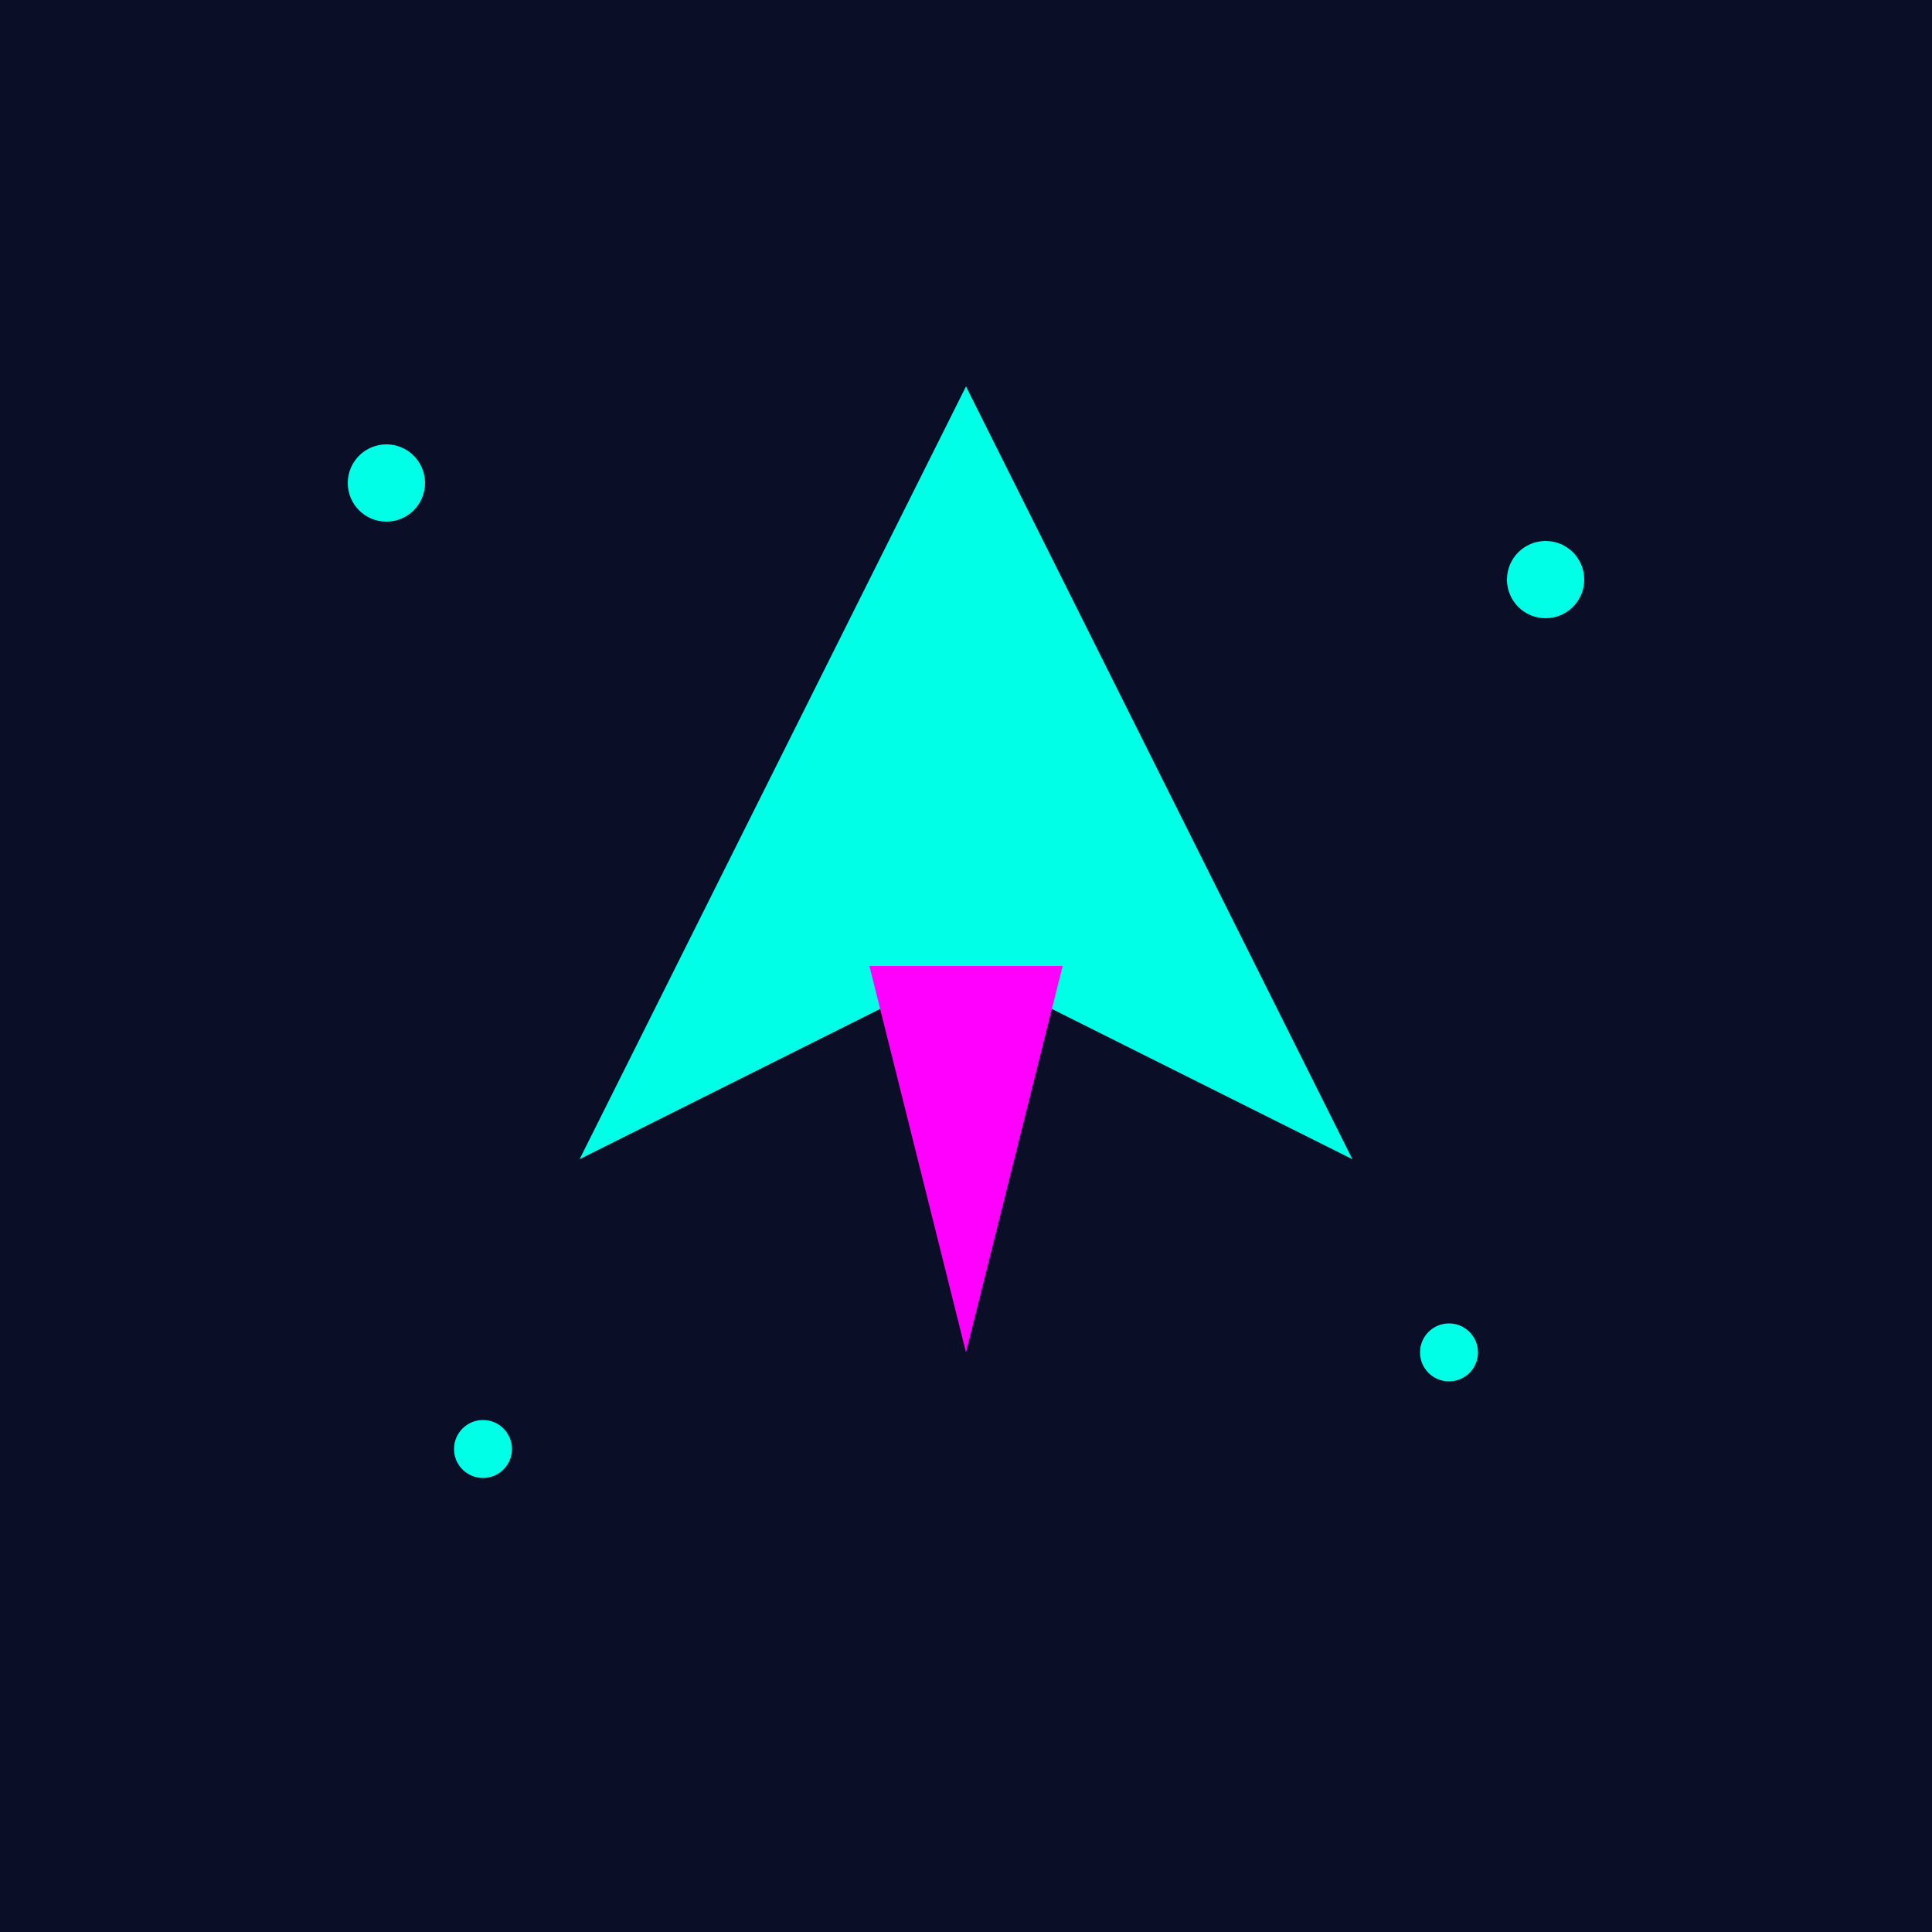
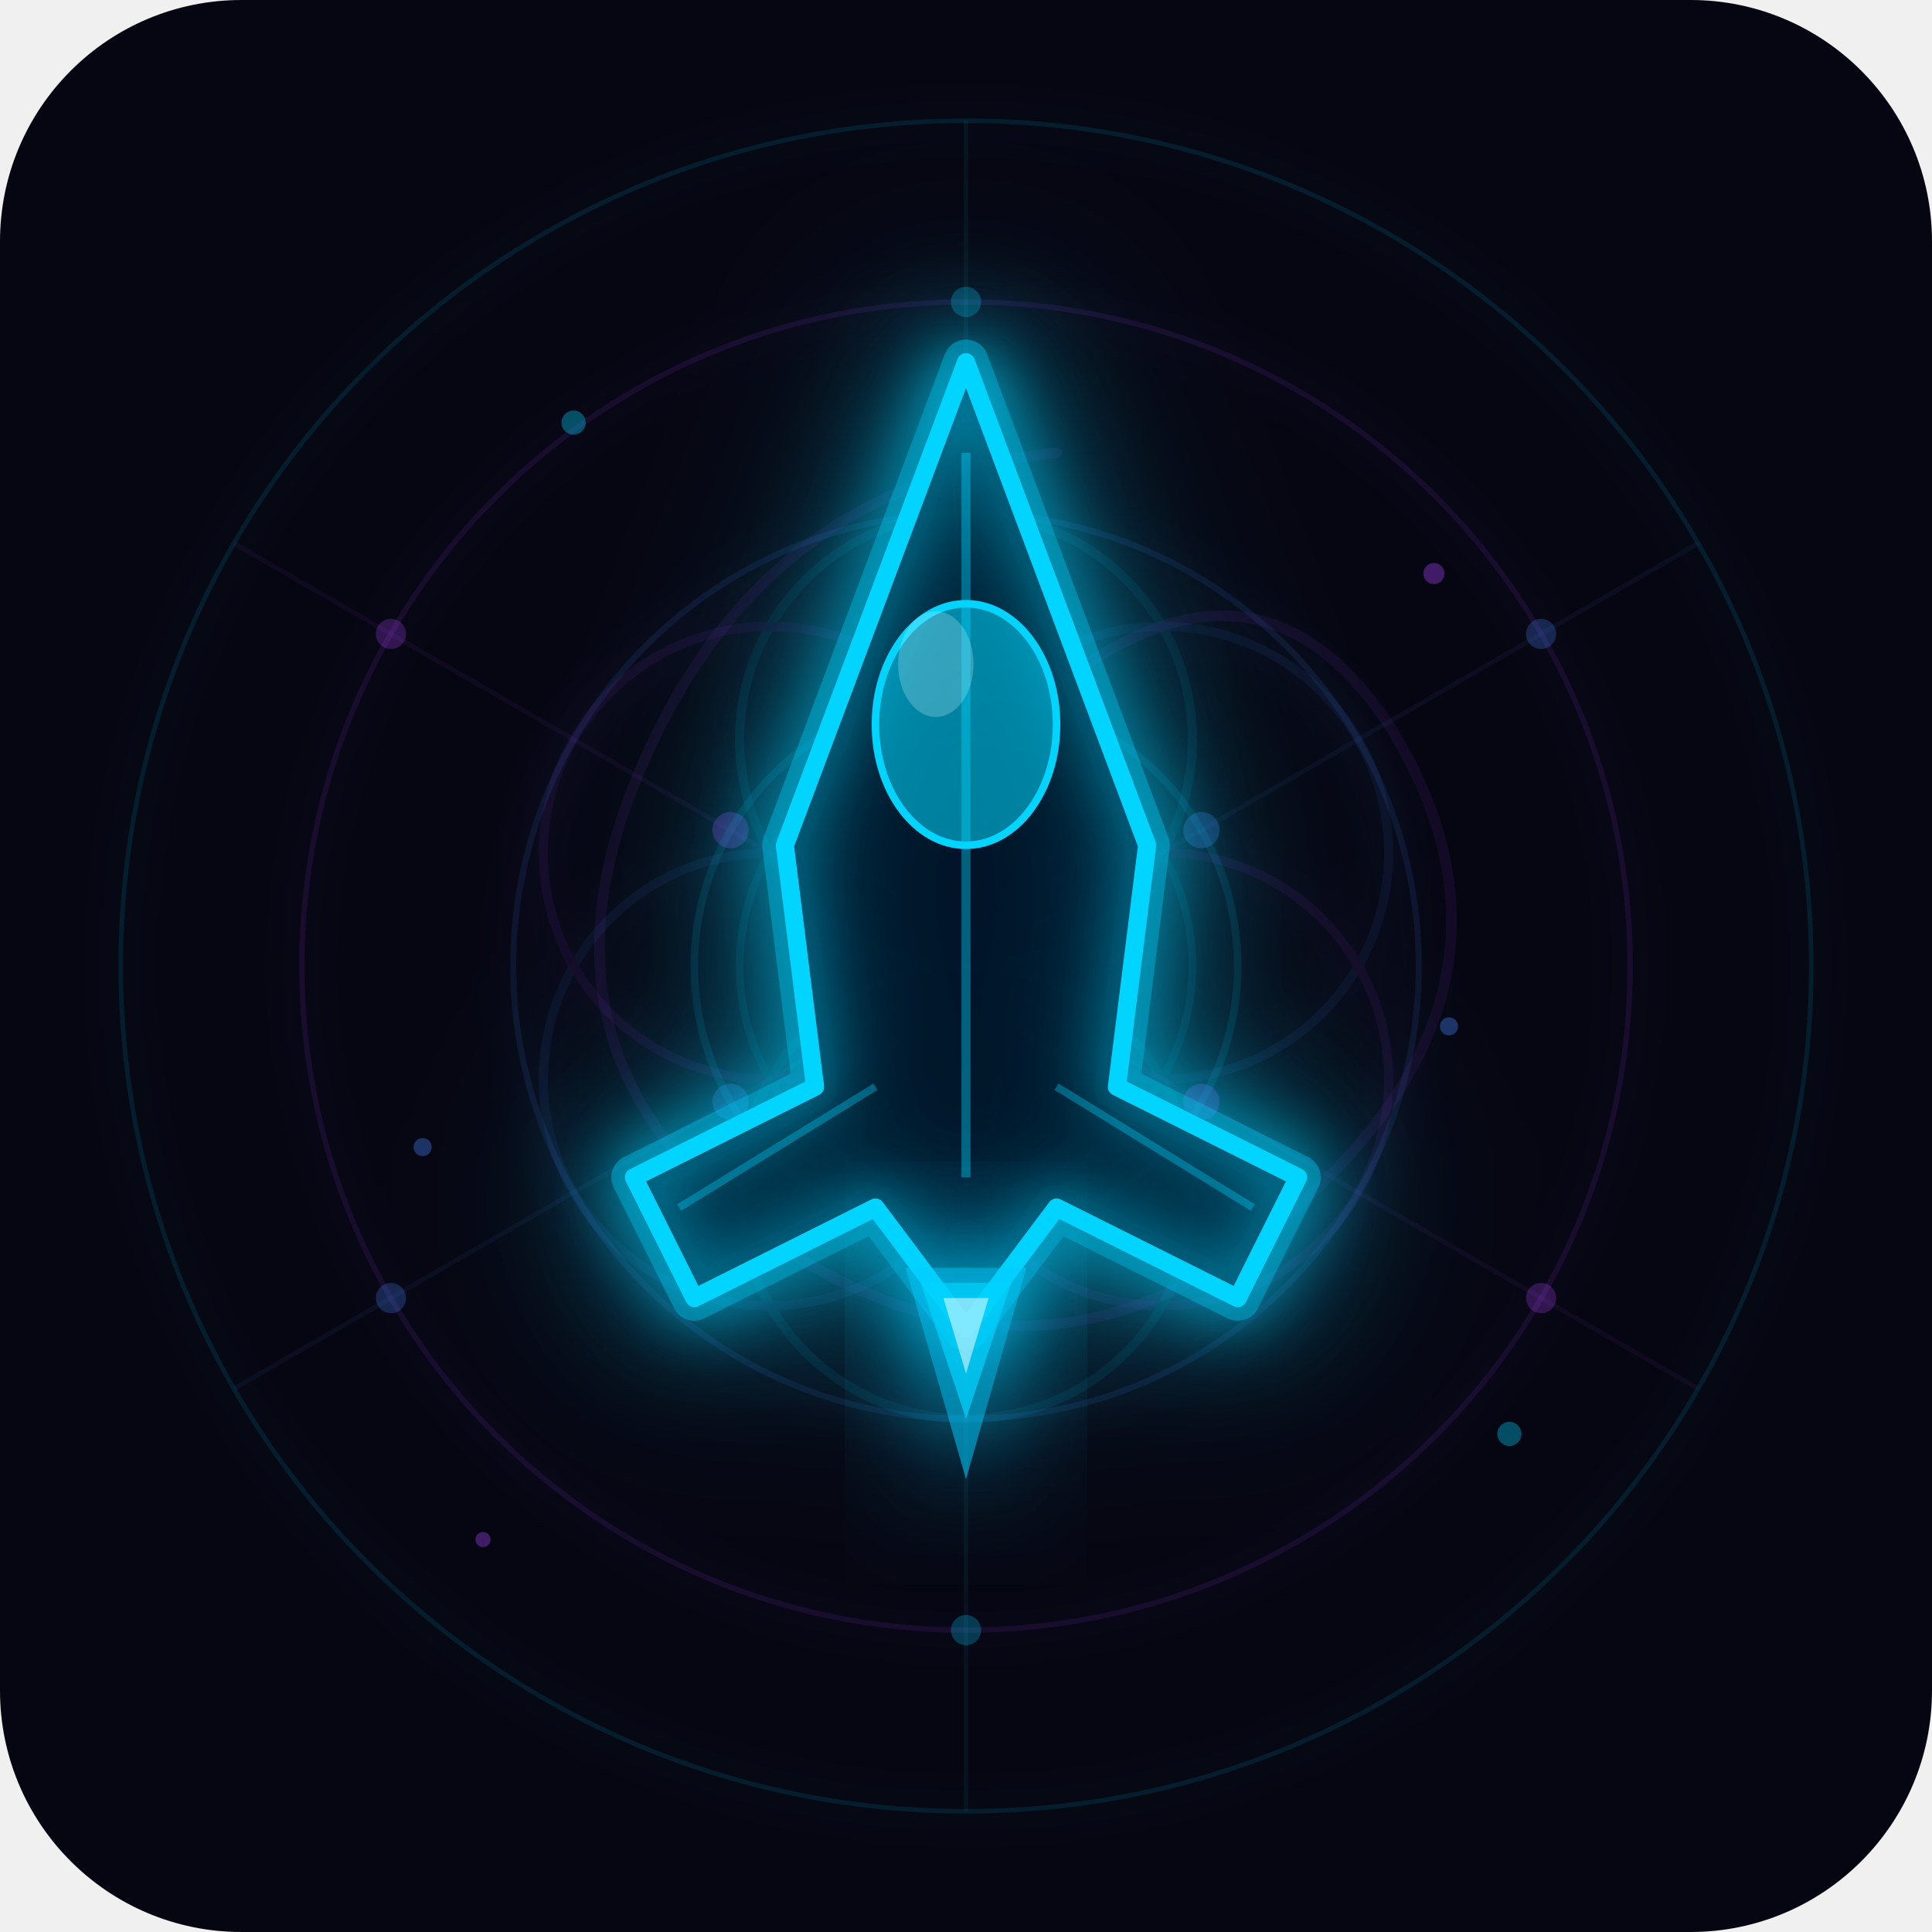
- <svg xmlns="http://www.w3.org/2000/svg" viewBox="0 0 100 100">
+ <svg xmlns="http://www.w3.org/2000/svg" viewBox="0 0 128 128">
  <defs>
-     <style>
-       .bg { fill: #0a0e27; }
-       .ship { fill: #00ffe7; }
-       .accent { fill: #ff00ff; }
-     </style>
+     <filter id="bloom" x="-50%" y="-50%" width="200%" height="200%">
+       <feGaussianBlur stdDeviation="3" result="b1" />
+       <feGaussianBlur stdDeviation="6" result="b2" />
+       <feMerge>
+         <feMergeNode in="b2" />
+         <feMergeNode in="b1" />
+         <feMergeNode in="SourceGraphic" />
+       </feMerge>
+     </filter>
+     <filter id="softglow" x="-40%" y="-40%" width="180%" height="180%">
+       <feGaussianBlur stdDeviation="1.5" result="b" />
+       <feMerge>
+         <feMergeNode in="b" />
+         <feMergeNode in="SourceGraphic" />
+       </feMerge>
+     </filter>
+     <filter id="shipglow" x="-60%" y="-60%" width="220%" height="220%">
+       <feGaussianBlur stdDeviation="2" result="b1" />
+       <feGaussianBlur stdDeviation="4" result="b2" />
+       <feMerge>
+         <feMergeNode in="b2" />
+         <feMergeNode in="b1" />
+         <feMergeNode in="SourceGraphic" />
+       </feMerge>
+     </filter>
  </defs>
-   <rect class="bg" width="100" height="100" />
-   <polygon class="ship" points="50,20 70,60 50,50 30,60" />
-   <polygon class="accent" points="45,50 55,50 50,70" />
-   <circle class="ship" cx="20" cy="25" r="2" />
-   <circle class="ship" cx="80" cy="30" r="2" />
-   <circle class="ship" cx="25" cy="75" r="1.5" />
-   <circle class="ship" cx="75" cy="70" r="1.5" />
+   <rect width="128" height="128" fill="#060612" rx="16" />
+   <g opacity="0.12" filter="url(#softglow)">
+     <circle cx="64" cy="64" r="18" fill="none" stroke="#00d4ff" stroke-width="0.5" />
+     <circle cx="64" cy="64" r="30" fill="none" stroke="#4488ff" stroke-width="0.4" />
+     <circle cx="64" cy="64" r="44" fill="none" stroke="#aa44ff" stroke-width="0.35" />
+     <circle cx="64" cy="64" r="56" fill="none" stroke="#00d4ff" stroke-width="0.3" />
+   </g>
+   <g opacity="0.09" filter="url(#softglow)">
+     <circle cx="64" cy="49" r="15" fill="none" stroke="#00d4ff" stroke-width="0.6" />
+     <circle cx="77" cy="56.5" r="15" fill="none" stroke="#4488ff" stroke-width="0.6" />
+     <circle cx="77" cy="71.5" r="15" fill="none" stroke="#aa44ff" stroke-width="0.6" />
+     <circle cx="64" cy="79" r="15" fill="none" stroke="#00d4ff" stroke-width="0.6" />
+     <circle cx="51" cy="71.5" r="15" fill="none" stroke="#4488ff" stroke-width="0.6" />
+     <circle cx="51" cy="56.5" r="15" fill="none" stroke="#aa44ff" stroke-width="0.6" />
+     <circle cx="64" cy="64" r="15" fill="none" stroke="#00d4ff" stroke-width="0.5" />
+   </g>
+   <g opacity="0.08">
+     <path d="M64,64 Q64,50 72,44 Q84,36 92,48 Q102,64 88,78 Q72,94 54,84 Q34,72 42,52 Q50,32 70,30" fill="none" stroke="#aa44ff" stroke-width="0.7" stroke-linecap="round" />
+   </g>
+   <g opacity="0.06">
+     <line x1="64" y1="64" x2="64" y2="8" stroke="#00d4ff" stroke-width="0.3" />
+     <line x1="64" y1="64" x2="112.5" y2="36" stroke="#4488ff" stroke-width="0.3" />
+     <line x1="64" y1="64" x2="112.5" y2="92" stroke="#aa44ff" stroke-width="0.3" />
+     <line x1="64" y1="64" x2="64" y2="120" stroke="#00d4ff" stroke-width="0.3" />
+     <line x1="64" y1="64" x2="15.5" y2="92" stroke="#4488ff" stroke-width="0.3" />
+     <line x1="64" y1="64" x2="15.5" y2="36" stroke="#aa44ff" stroke-width="0.3" />
+   </g>
+   <g opacity="0.25">
+     <circle cx="64" cy="46" r="1.2" fill="#00d4ff" />
+     <circle cx="79.6" cy="55" r="1.2" fill="#4488ff" />
+     <circle cx="79.6" cy="73" r="1.2" fill="#aa44ff" />
+     <circle cx="64" cy="82" r="1.2" fill="#00d4ff" />
+     <circle cx="48.4" cy="73" r="1.2" fill="#4488ff" />
+     <circle cx="48.4" cy="55" r="1.2" fill="#aa44ff" />
+     <circle cx="64" cy="20" r="1" fill="#00d4ff" />
+     <circle cx="102.1" cy="42" r="1" fill="#4488ff" />
+     <circle cx="102.1" cy="86" r="1" fill="#aa44ff" />
+     <circle cx="64" cy="108" r="1" fill="#00d4ff" />
+     <circle cx="25.9" cy="86" r="1" fill="#4488ff" />
+     <circle cx="25.9" cy="42" r="1" fill="#aa44ff" />
+   </g>
+   <g filter="url(#bloom)" opacity="0.5">
+     <polygon points="64,24 76,56 74,72 86,78 82,86 70,80 64,88 58,80 46,86 42,78 54,72 52,56" fill="none" stroke="#00d4ff" stroke-width="3" stroke-linejoin="round" />
+   </g>
+   <polygon points="64,24 76,56 74,72 86,78 82,86 70,80 64,88 58,80 46,86 42,78 54,72 52,56" fill="#001428" fill-opacity="0.92" />
+   <g filter="url(#shipglow)">
+     <polygon points="64,24 76,56 74,72 86,78 82,86 70,80 64,88 58,80 46,86 42,78 54,72 52,56" fill="none" stroke="#00d4ff" stroke-width="1.2" stroke-linejoin="round" />
+   </g>
+   <line x1="64" y1="30" x2="64" y2="78" stroke="#00d4ff" stroke-width="0.6" opacity="0.4" />
+   <line x1="70" y1="72" x2="83" y2="80" stroke="#00d4ff" stroke-width="0.5" opacity="0.35" />
+   <line x1="58" y1="72" x2="45" y2="80" stroke="#00d4ff" stroke-width="0.5" opacity="0.35" />
+   <ellipse cx="64" cy="48" rx="6" ry="8" fill="#00d7ff" fill-opacity="0.55" stroke="#00d4ff" stroke-width="0.5" />
+   <ellipse cx="62" cy="44" rx="2.5" ry="3.5" fill="#d2f8ff" fill-opacity="0.25" />
+   <g filter="url(#bloom)" opacity="0.6">
+     <polygon points="60,84 64,98 68,84" fill="#00ccff" />
+   </g>
+   <polygon points="61,85 64,94 67,85" fill="#00d4ff" fill-opacity="0.7" />
+   <polygon points="62.5,86 64,91 65.5,86" fill="#ffffff" fill-opacity="0.5" />
+   <g opacity="0.35">
+     <circle cx="38" cy="28" r="0.8" fill="#00d4ff" />
+     <circle cx="95" cy="38" r="0.7" fill="#aa44ff" />
+     <circle cx="28" cy="76" r="0.6" fill="#4488ff" />
+     <circle cx="100" cy="95" r="0.8" fill="#00d4ff" />
+     <circle cx="32" cy="102" r="0.5" fill="#aa44ff" />
+     <circle cx="96" cy="68" r="0.6" fill="#4488ff" />
+   </g>
</svg>
